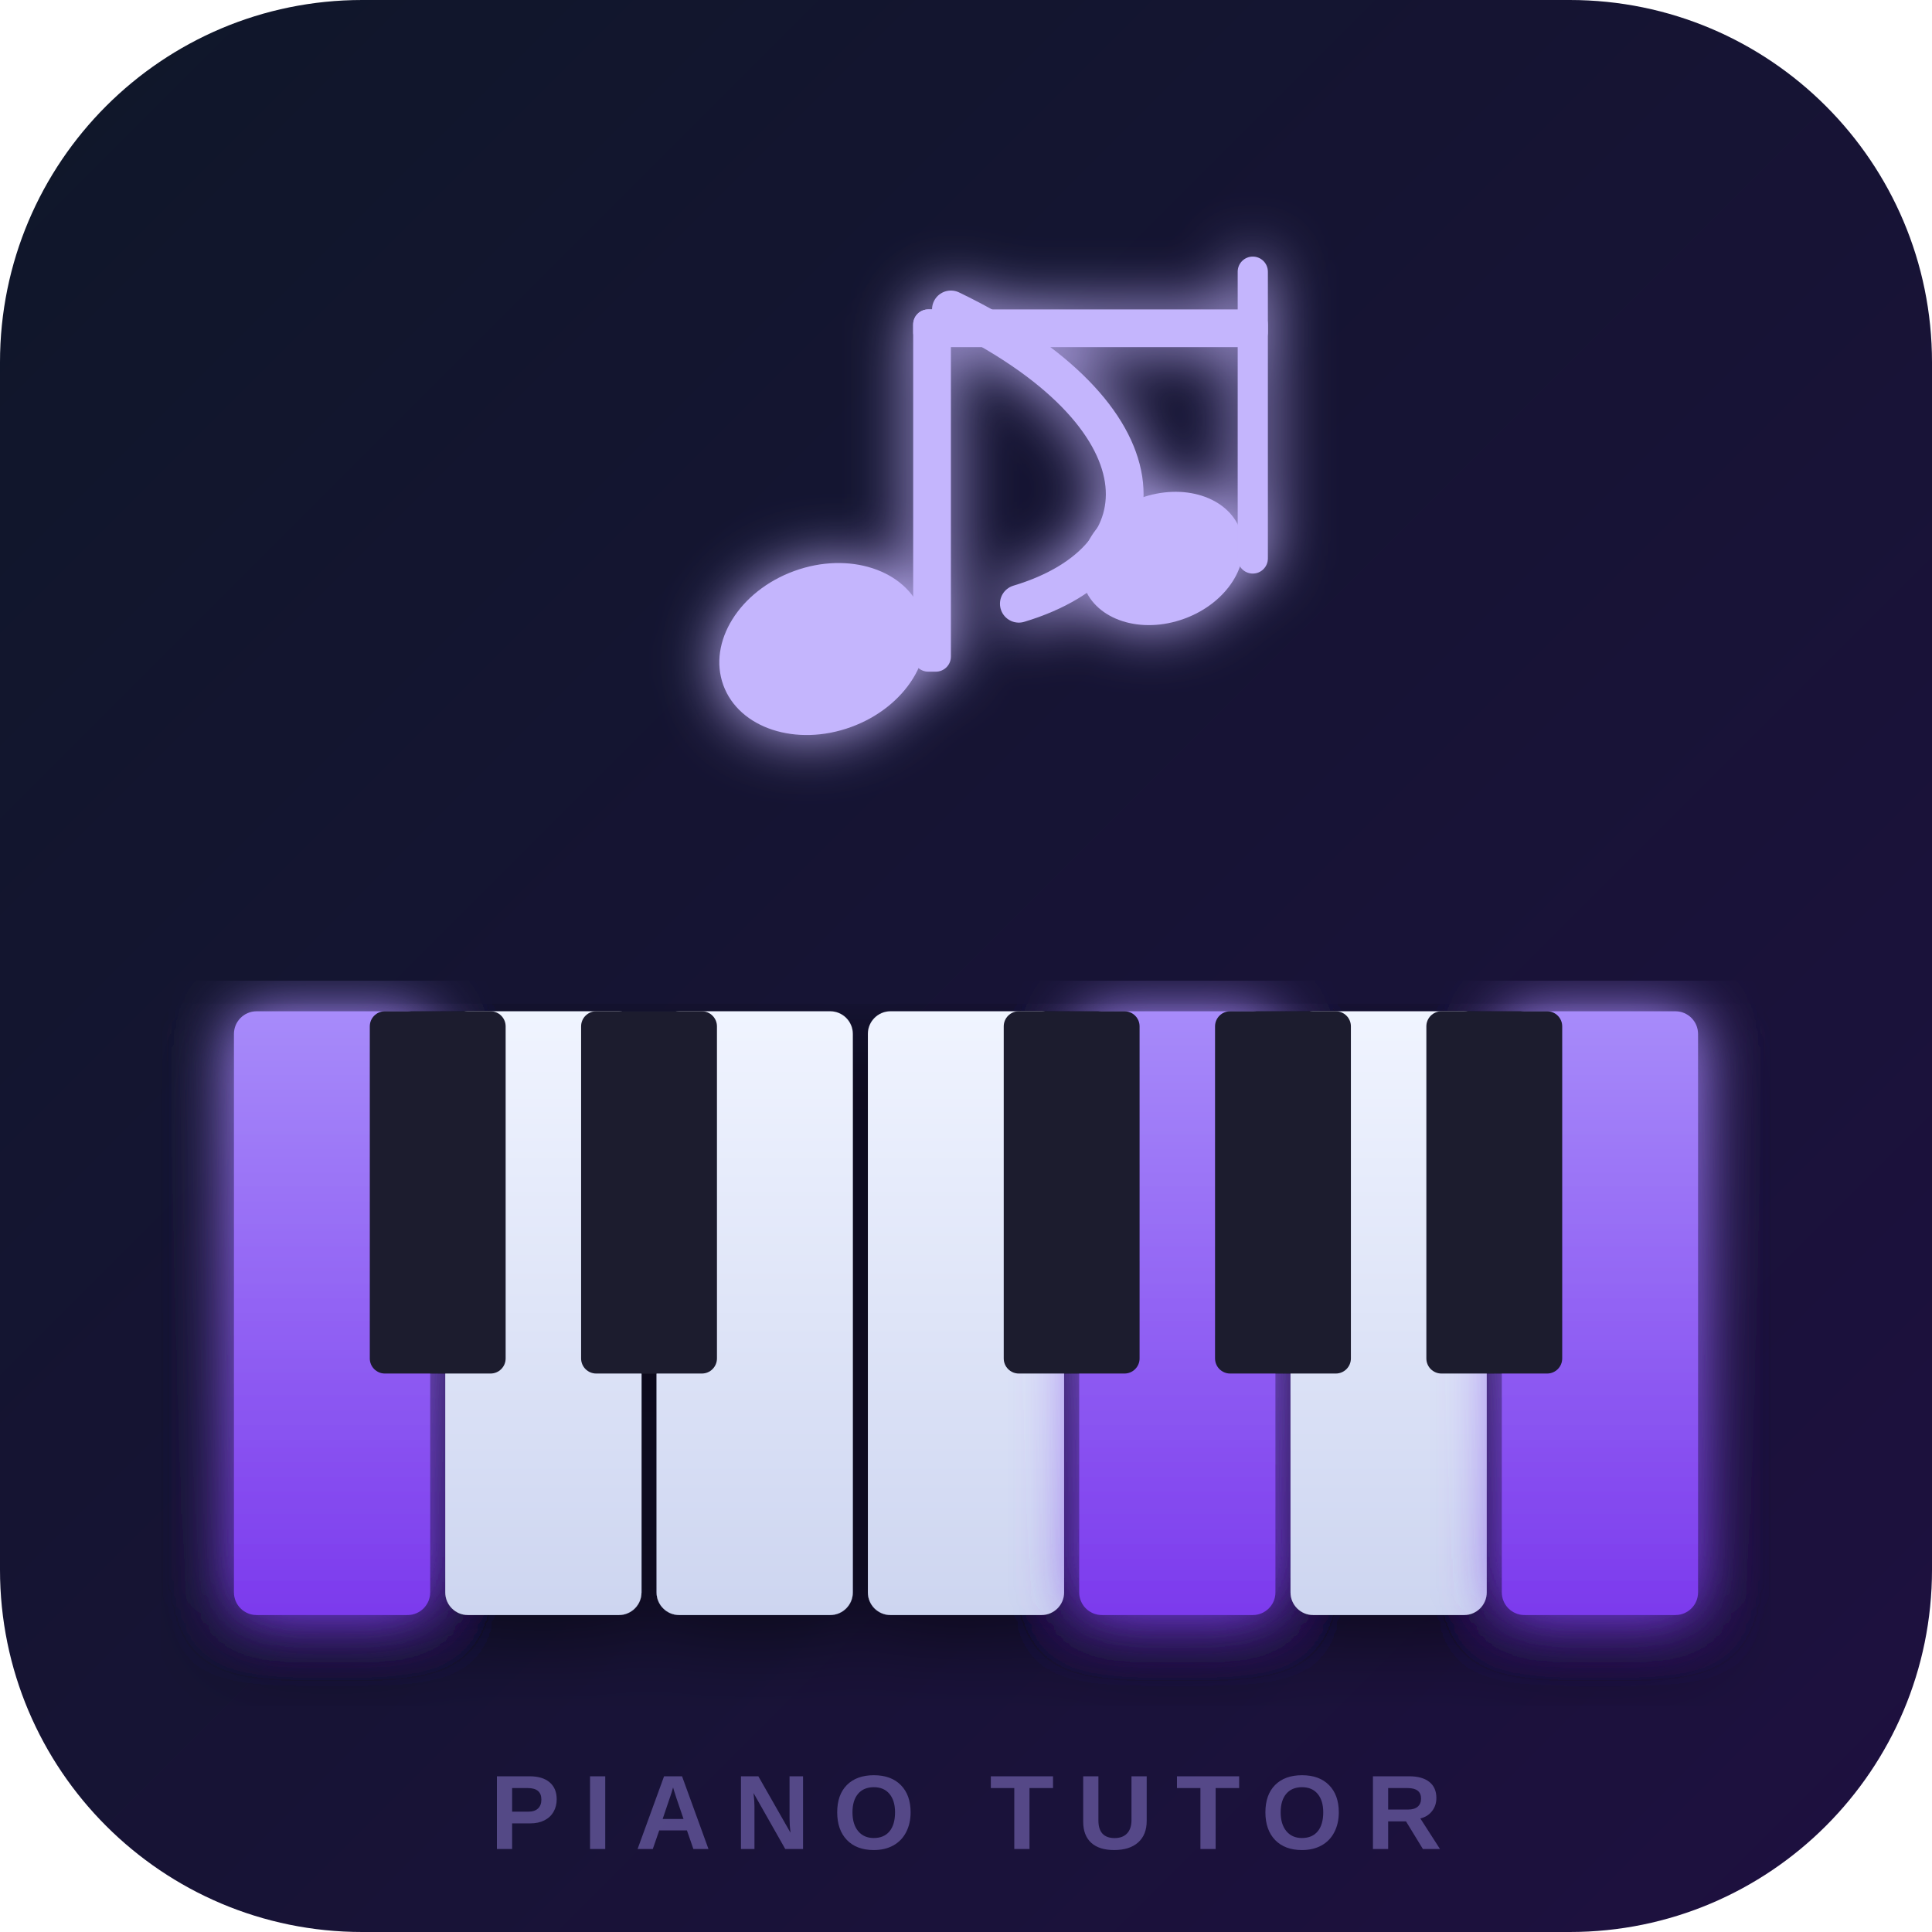
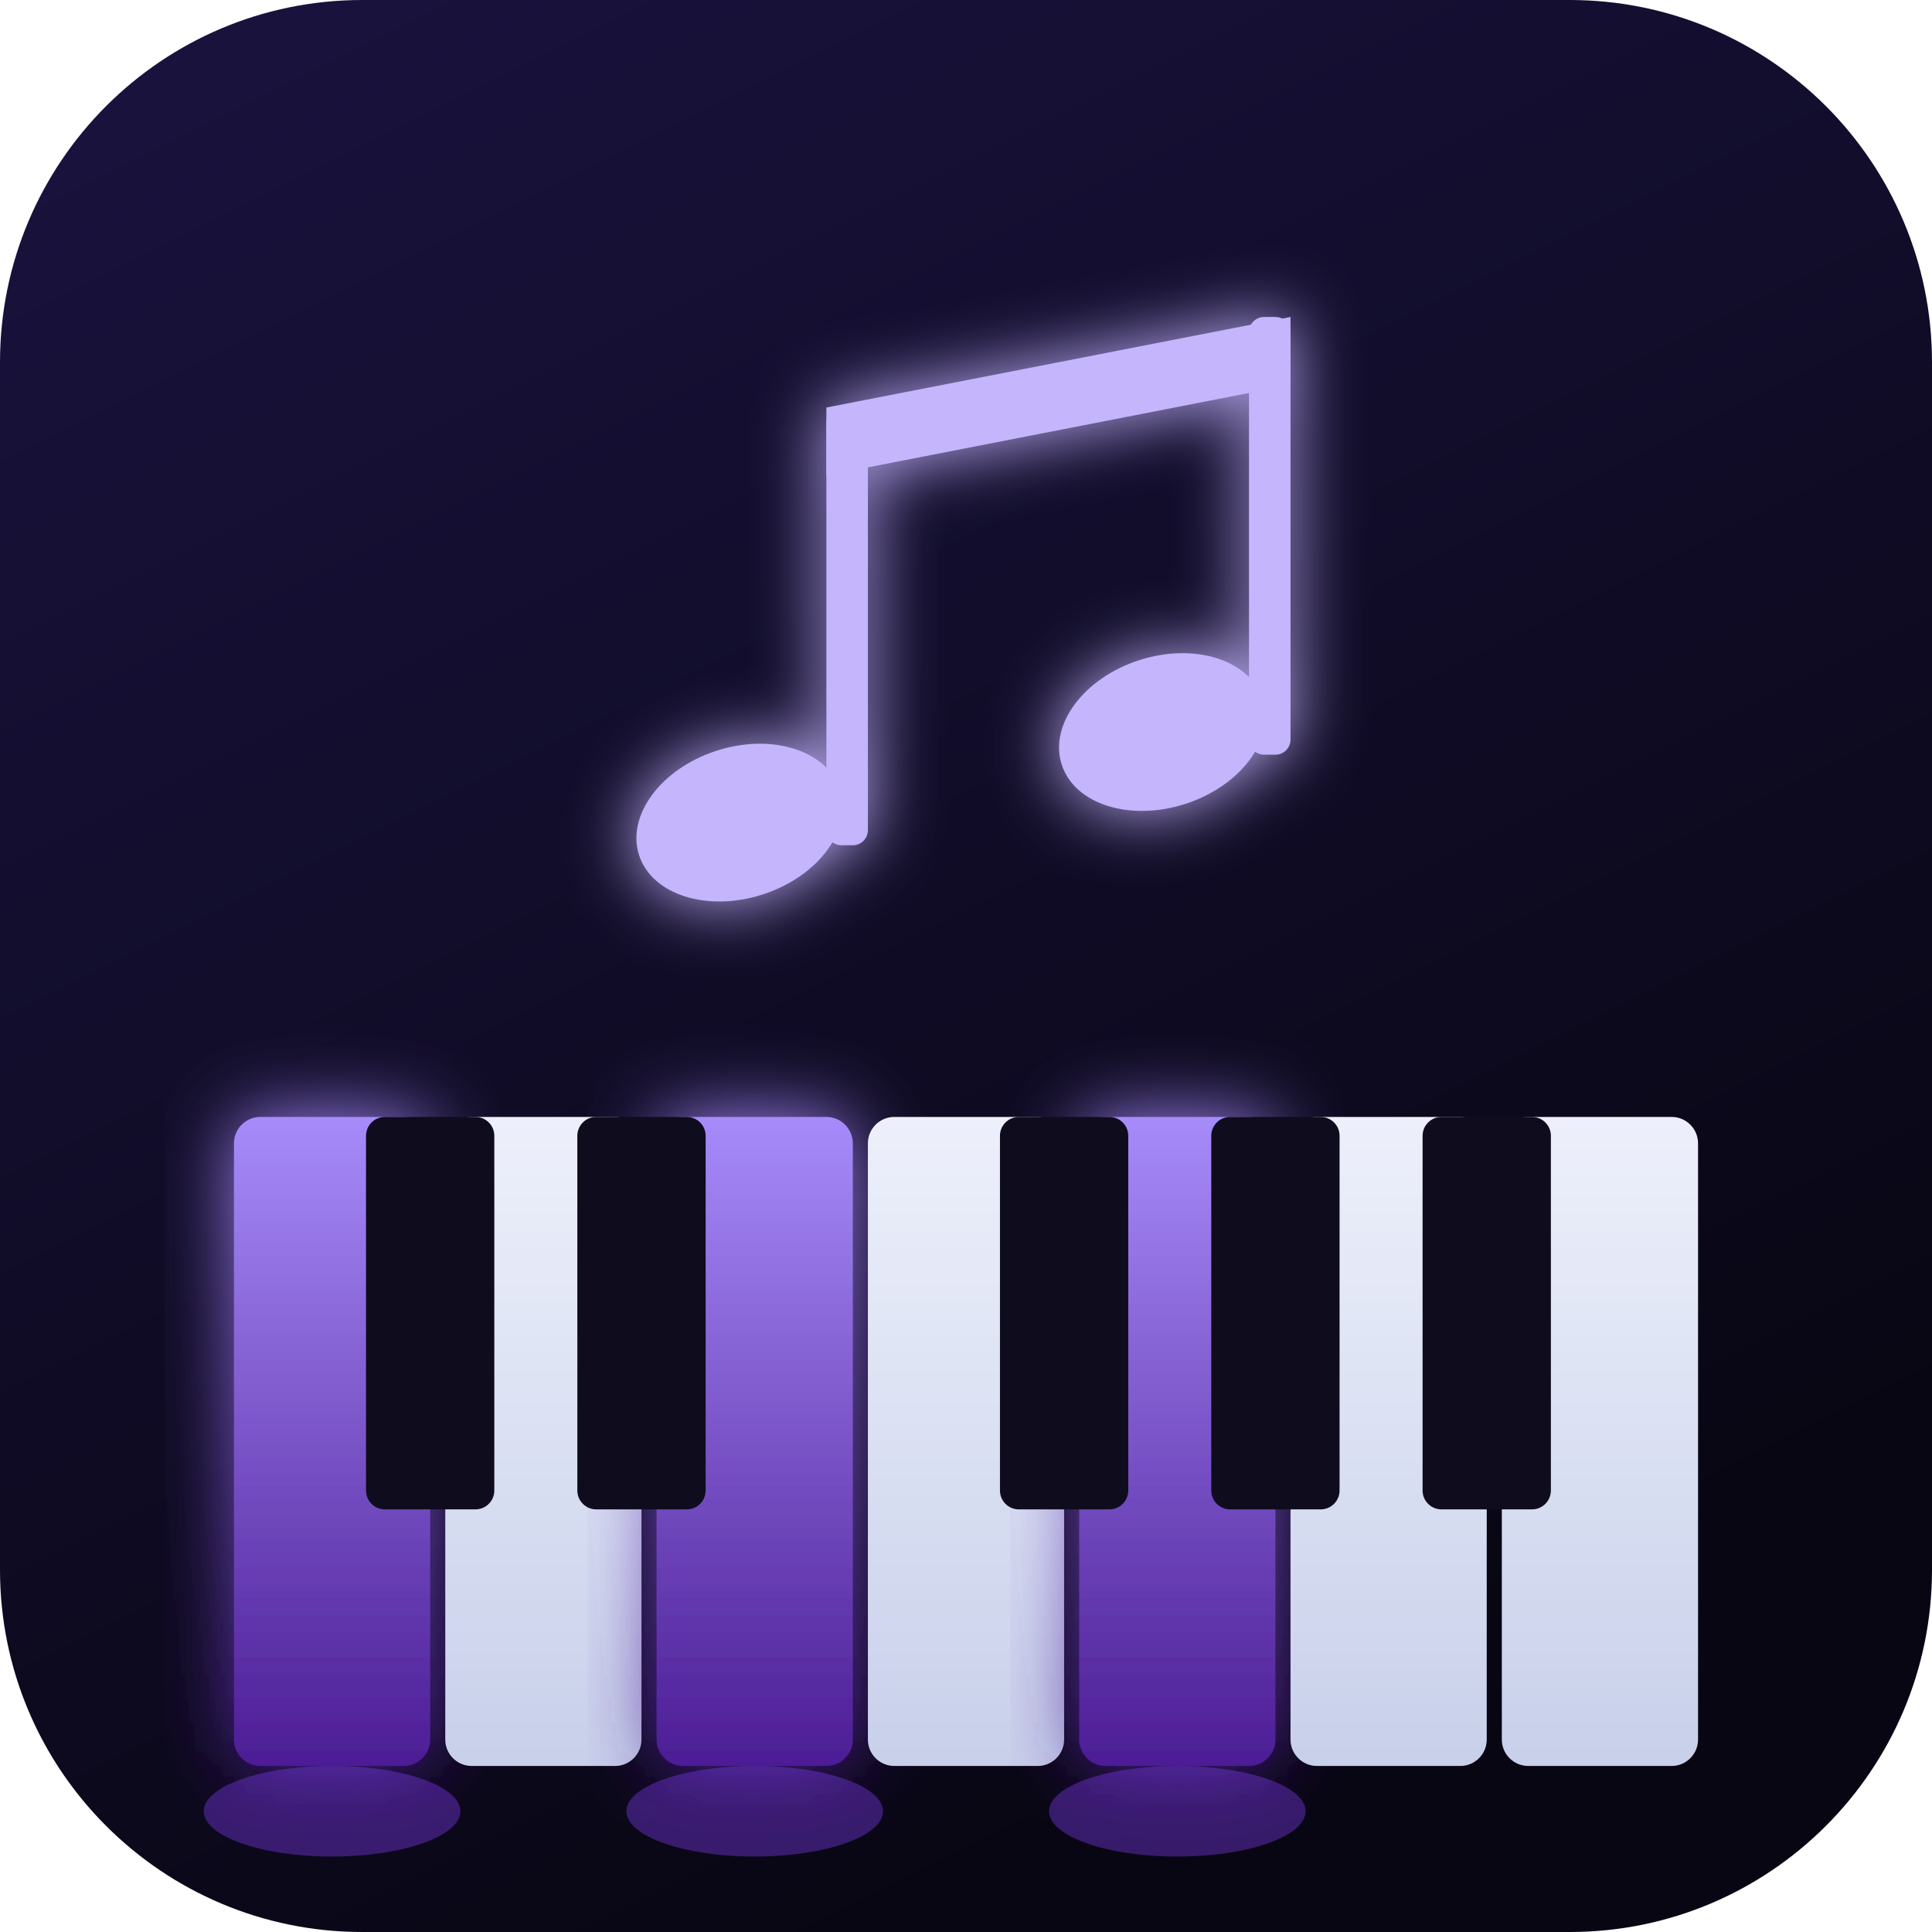
- <svg xmlns="http://www.w3.org/2000/svg" viewBox="0 0 512 512" width="512" height="512">
+ <svg xmlns="http://www.w3.org/2000/svg" viewBox="0 0 512 512">
  <defs>
-     <linearGradient id="bg" x1="0" y1="0" x2="1" y2="1">
-       <stop offset="0%" stop-color="#0f1729" />
-       <stop offset="100%" stop-color="#1e1040" />
+     <linearGradient id="bg" x1="0" y1="0" x2="0.5" y2="1">
+       <stop offset="0%" stop-color="#1a1340" />
+       <stop offset="100%" stop-color="#080612" />
    </linearGradient>
-     <linearGradient id="wkey" x1="0" y1="0" x2="0" y2="1">
-       <stop offset="0%" stop-color="#f0f4ff" />
-       <stop offset="100%" stop-color="#cdd5f0" />
+     <linearGradient id="wk" x1="0" y1="0" x2="0" y2="1">
+       <stop offset="0%" stop-color="#edf0fb" />
+       <stop offset="100%" stop-color="#c8d0ea" />
    </linearGradient>
-     <linearGradient id="litkey" x1="0" y1="0" x2="0" y2="1">
+     <linearGradient id="lk" x1="0" y1="0" x2="0" y2="1">
      <stop offset="0%" stop-color="#a78bfa" />
-       <stop offset="100%" stop-color="#7c3aed" />
+       <stop offset="100%" stop-color="#4c1d95" />
    </linearGradient>
-     <filter id="glow" x="-40%" y="-40%" width="180%" height="180%">
-       <feGaussianBlur stdDeviation="8" result="blur" />
+     <filter id="keyglow" x="-35%" y="-15%" width="170%" height="140%">
+       <feGaussianBlur stdDeviation="10" result="blur" />
      <feMerge>
        <feMergeNode in="blur" />
        <feMergeNode in="SourceGraphic" />
      </feMerge>
    </filter>
-     <filter id="shadow" x="-5%" y="-5%" width="110%" height="120%">
-       <feDropShadow dx="0" dy="6" stdDeviation="10" flood-color="#000" flood-opacity="0.5" />
+     <filter id="noteglow" x="-30%" y="-30%" width="160%" height="160%">
+       <feGaussianBlur stdDeviation="9" result="blur" />
+       <feMerge>
+         <feMergeNode in="blur" />
+         <feMergeNode in="SourceGraphic" />
+       </feMerge>
    </filter>
  </defs>
-   <rect width="512" height="512" rx="96" ry="96" fill="url(#bg)" />
-   <g filter="url(#shadow)">
-     <rect x="62" y="268" width="52" height="160" rx="6" fill="url(#litkey)" filter="url(#glow)" />
-     <rect x="118" y="268" width="52" height="160" rx="6" fill="url(#wkey)" />
-     <rect x="174" y="268" width="52" height="160" rx="6" fill="url(#wkey)" />
-     <rect x="230" y="268" width="52" height="160" rx="6" fill="url(#wkey)" />
-     <rect x="286" y="268" width="52" height="160" rx="6" fill="url(#litkey)" filter="url(#glow)" />
-     <rect x="342" y="268" width="52" height="160" rx="6" fill="url(#wkey)" />
-     <rect x="398" y="268" width="52" height="160" rx="6" fill="url(#litkey)" filter="url(#glow)" />
-     <rect x="98" y="268" width="36" height="96" rx="4" fill="#1a1a2e" />
-     <rect x="154" y="268" width="36" height="96" rx="4" fill="#1a1a2e" />
-     <rect x="266" y="268" width="36" height="96" rx="4" fill="#1a1a2e" />
-     <rect x="322" y="268" width="36" height="96" rx="4" fill="#1a1a2e" />
-     <rect x="378" y="268" width="36" height="96" rx="4" fill="#1a1a2e" />
+   <rect width="512" height="512" rx="96" fill="url(#bg)" />
+   <g fill="#c4b5fd" filter="url(#noteglow)">
+     <ellipse cx="196" cy="218" rx="28" ry="20" transform="rotate(-18 196 218)" />
+     <rect x="219" y="108" width="11" height="116" rx="4" />
+     <ellipse cx="308" cy="194" rx="28" ry="20" transform="rotate(-18 308 194)" />
+     <rect x="331" y="84" width="11" height="116" rx="4" />
+     <path d="M219 108 L342 84 L342 102 L219 126 Z" />
  </g>
-   <g filter="url(#glow)" fill="#c4b5fd">
-     <ellipse cx="218" cy="172" rx="28" ry="22" transform="rotate(-20 218 172)" />
-     <rect x="242" y="82" width="10" height="96" rx="4" />
-     <path d="M252 82 C310 110 310 148 270 160" stroke="#c4b5fd" stroke-width="10" fill="none" stroke-linecap="round" />
-     <ellipse cx="308" cy="148" rx="22" ry="17" transform="rotate(-20 308 148)" />
-     <rect x="328" y="68" width="8" height="84" rx="4" />
-     <rect x="242" y="82" width="94" height="10" rx="4" />
-   </g>
-   <text x="256" y="490" text-anchor="middle" font-family="'SF Pro Display', 'Helvetica Neue', Arial, sans-serif" font-size="28" font-weight="700" letter-spacing="6" fill="#6d5fa8" opacity="0.7">PIANO TUTOR</text>
+   <rect x="62" y="296" width="52" height="172" rx="7" fill="url(#lk)" filter="url(#keyglow)" />
+   <rect x="118" y="296" width="52" height="172" rx="7" fill="url(#wk)" />
+   <rect x="174" y="296" width="52" height="172" rx="7" fill="url(#lk)" filter="url(#keyglow)" />
+   <rect x="230" y="296" width="52" height="172" rx="7" fill="url(#wk)" />
+   <rect x="286" y="296" width="52" height="172" rx="7" fill="url(#lk)" filter="url(#keyglow)" />
+   <rect x="342" y="296" width="52" height="172" rx="7" fill="url(#wk)" />
+   <rect x="398" y="296" width="52" height="172" rx="7" fill="url(#wk)" />
+   <rect x="97" y="296" width="34" height="104" rx="5" fill="#0f0c1e" />
+   <rect x="153" y="296" width="34" height="104" rx="5" fill="#0f0c1e" />
+   <rect x="265" y="296" width="34" height="104" rx="5" fill="#0f0c1e" />
+   <rect x="321" y="296" width="34" height="104" rx="5" fill="#0f0c1e" />
+   <rect x="377" y="296" width="34" height="104" rx="5" fill="#0f0c1e" />
+   <ellipse cx="88" cy="480" rx="34" ry="12" fill="#7c3aed" opacity="0.4" />
+   <ellipse cx="200" cy="480" rx="34" ry="12" fill="#7c3aed" opacity="0.4" />
+   <ellipse cx="312" cy="480" rx="34" ry="12" fill="#7c3aed" opacity="0.4" />
</svg>
